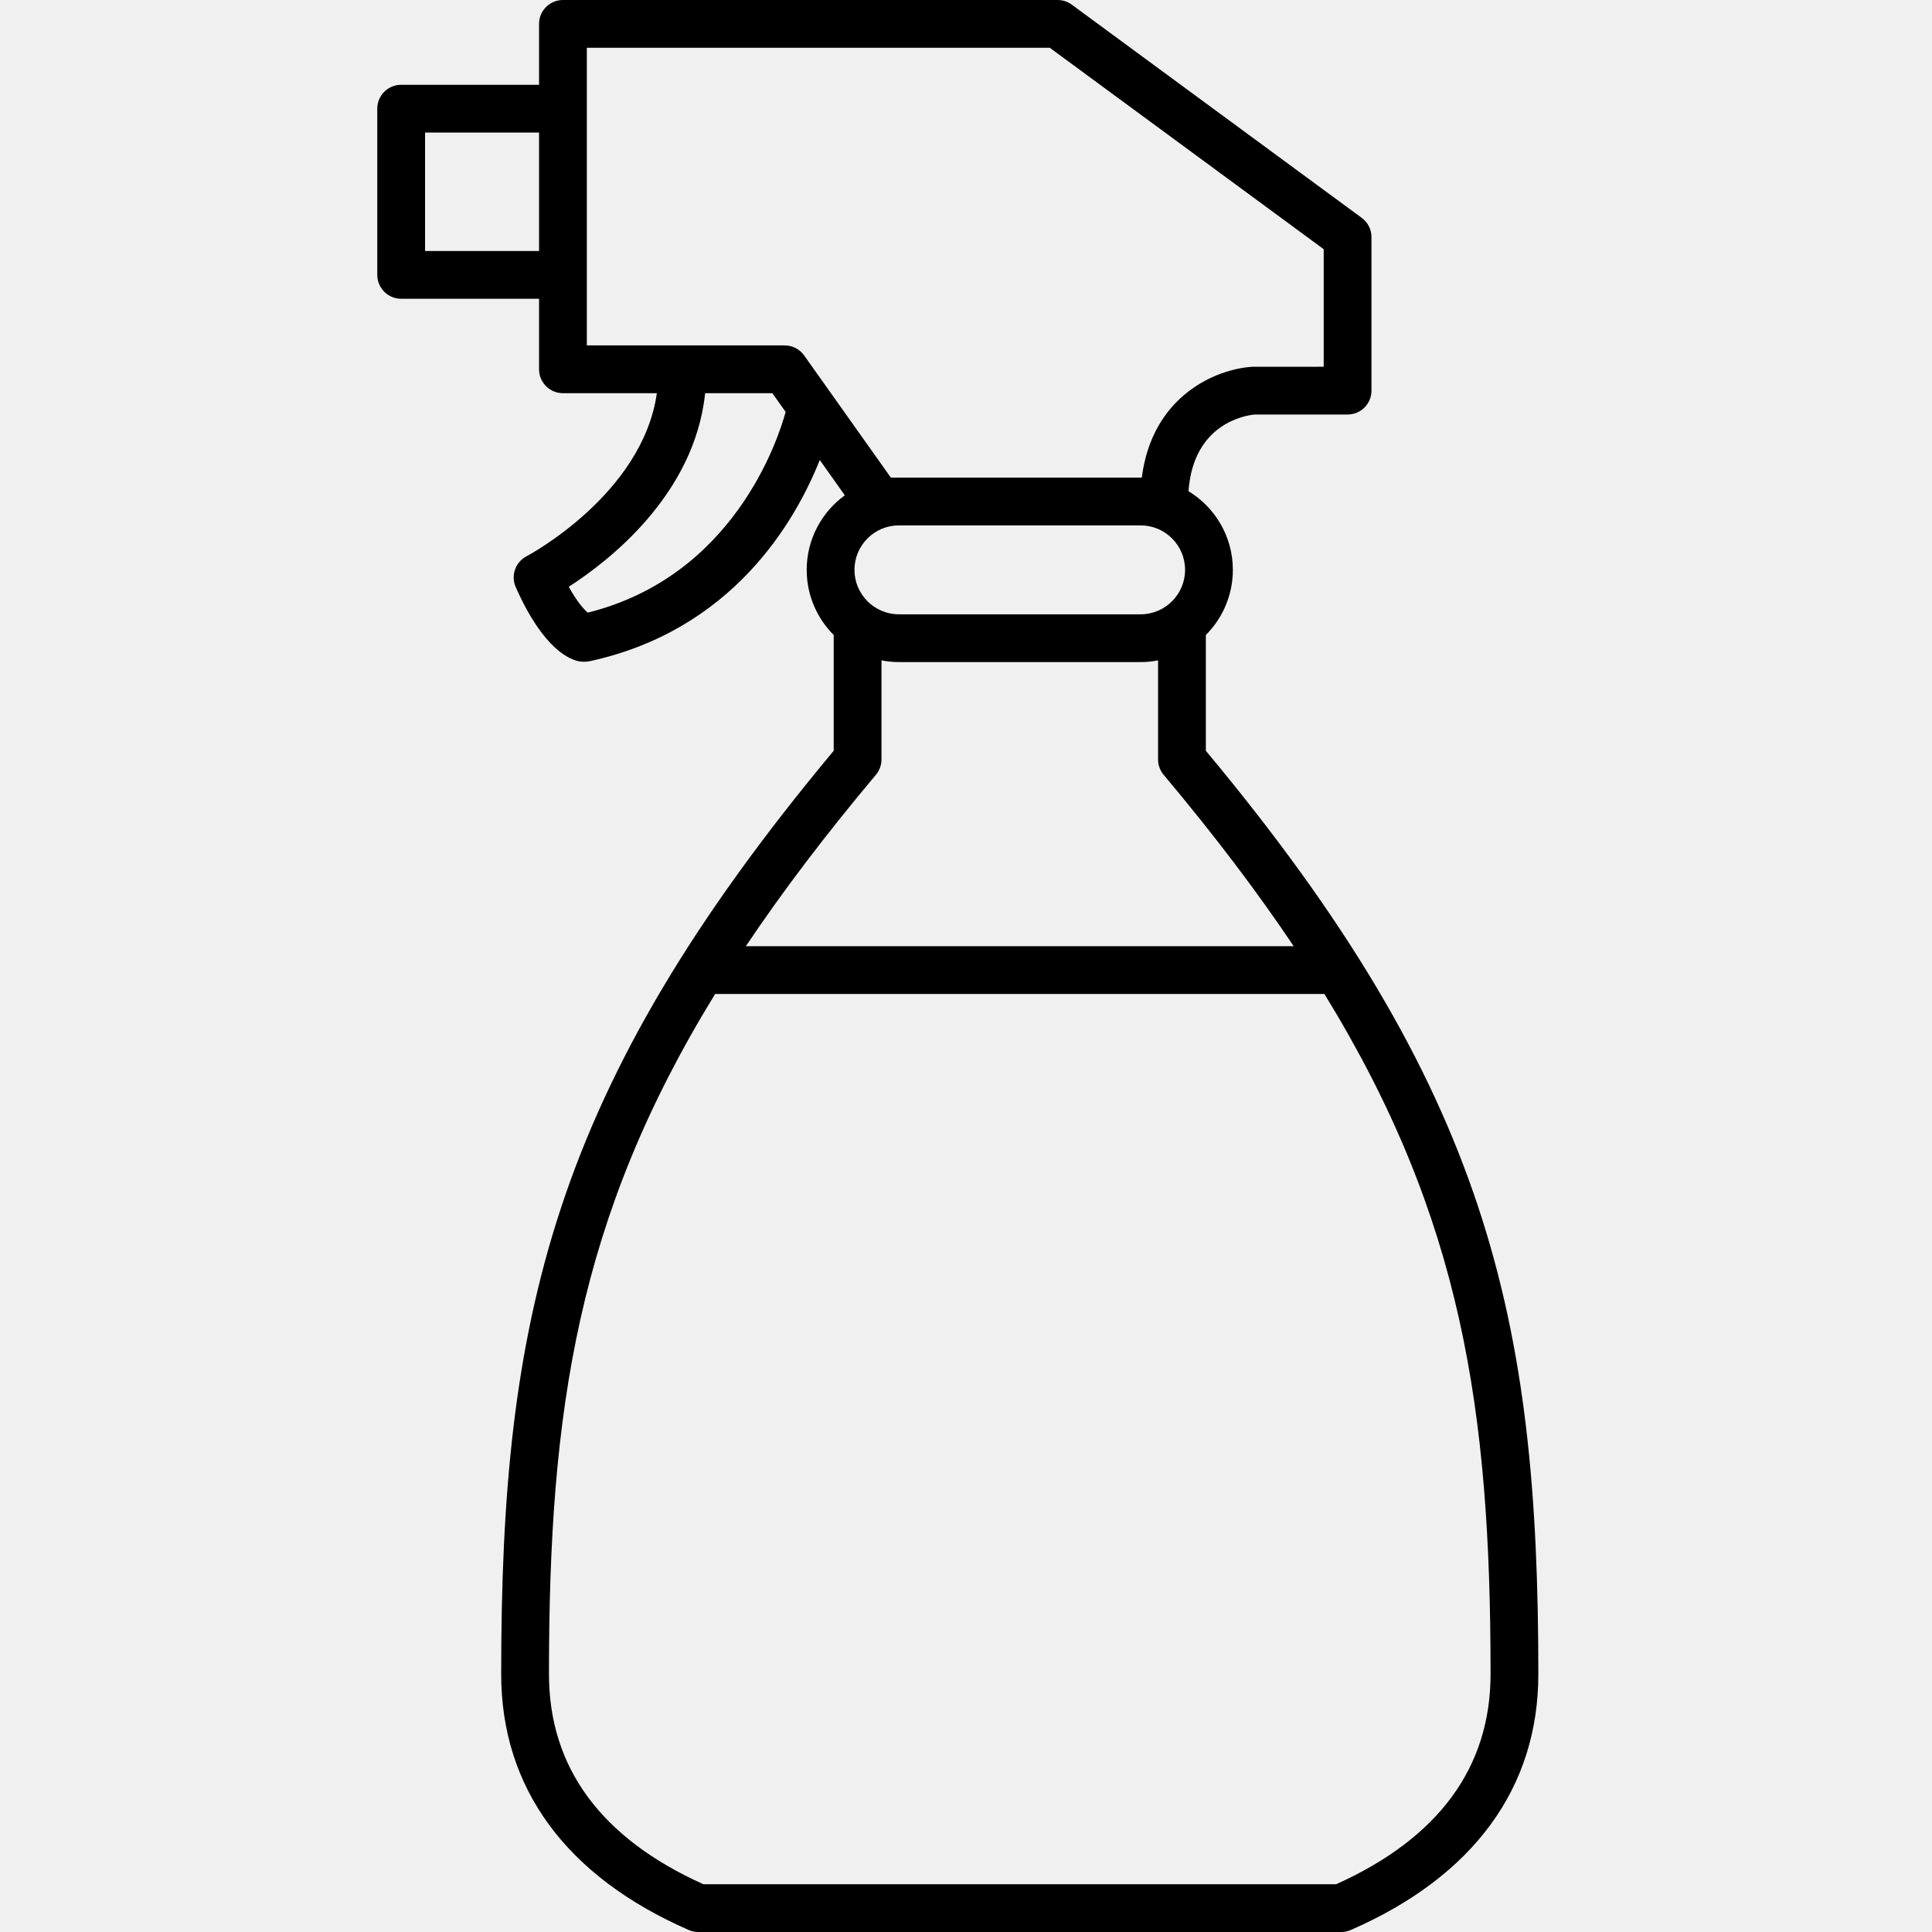
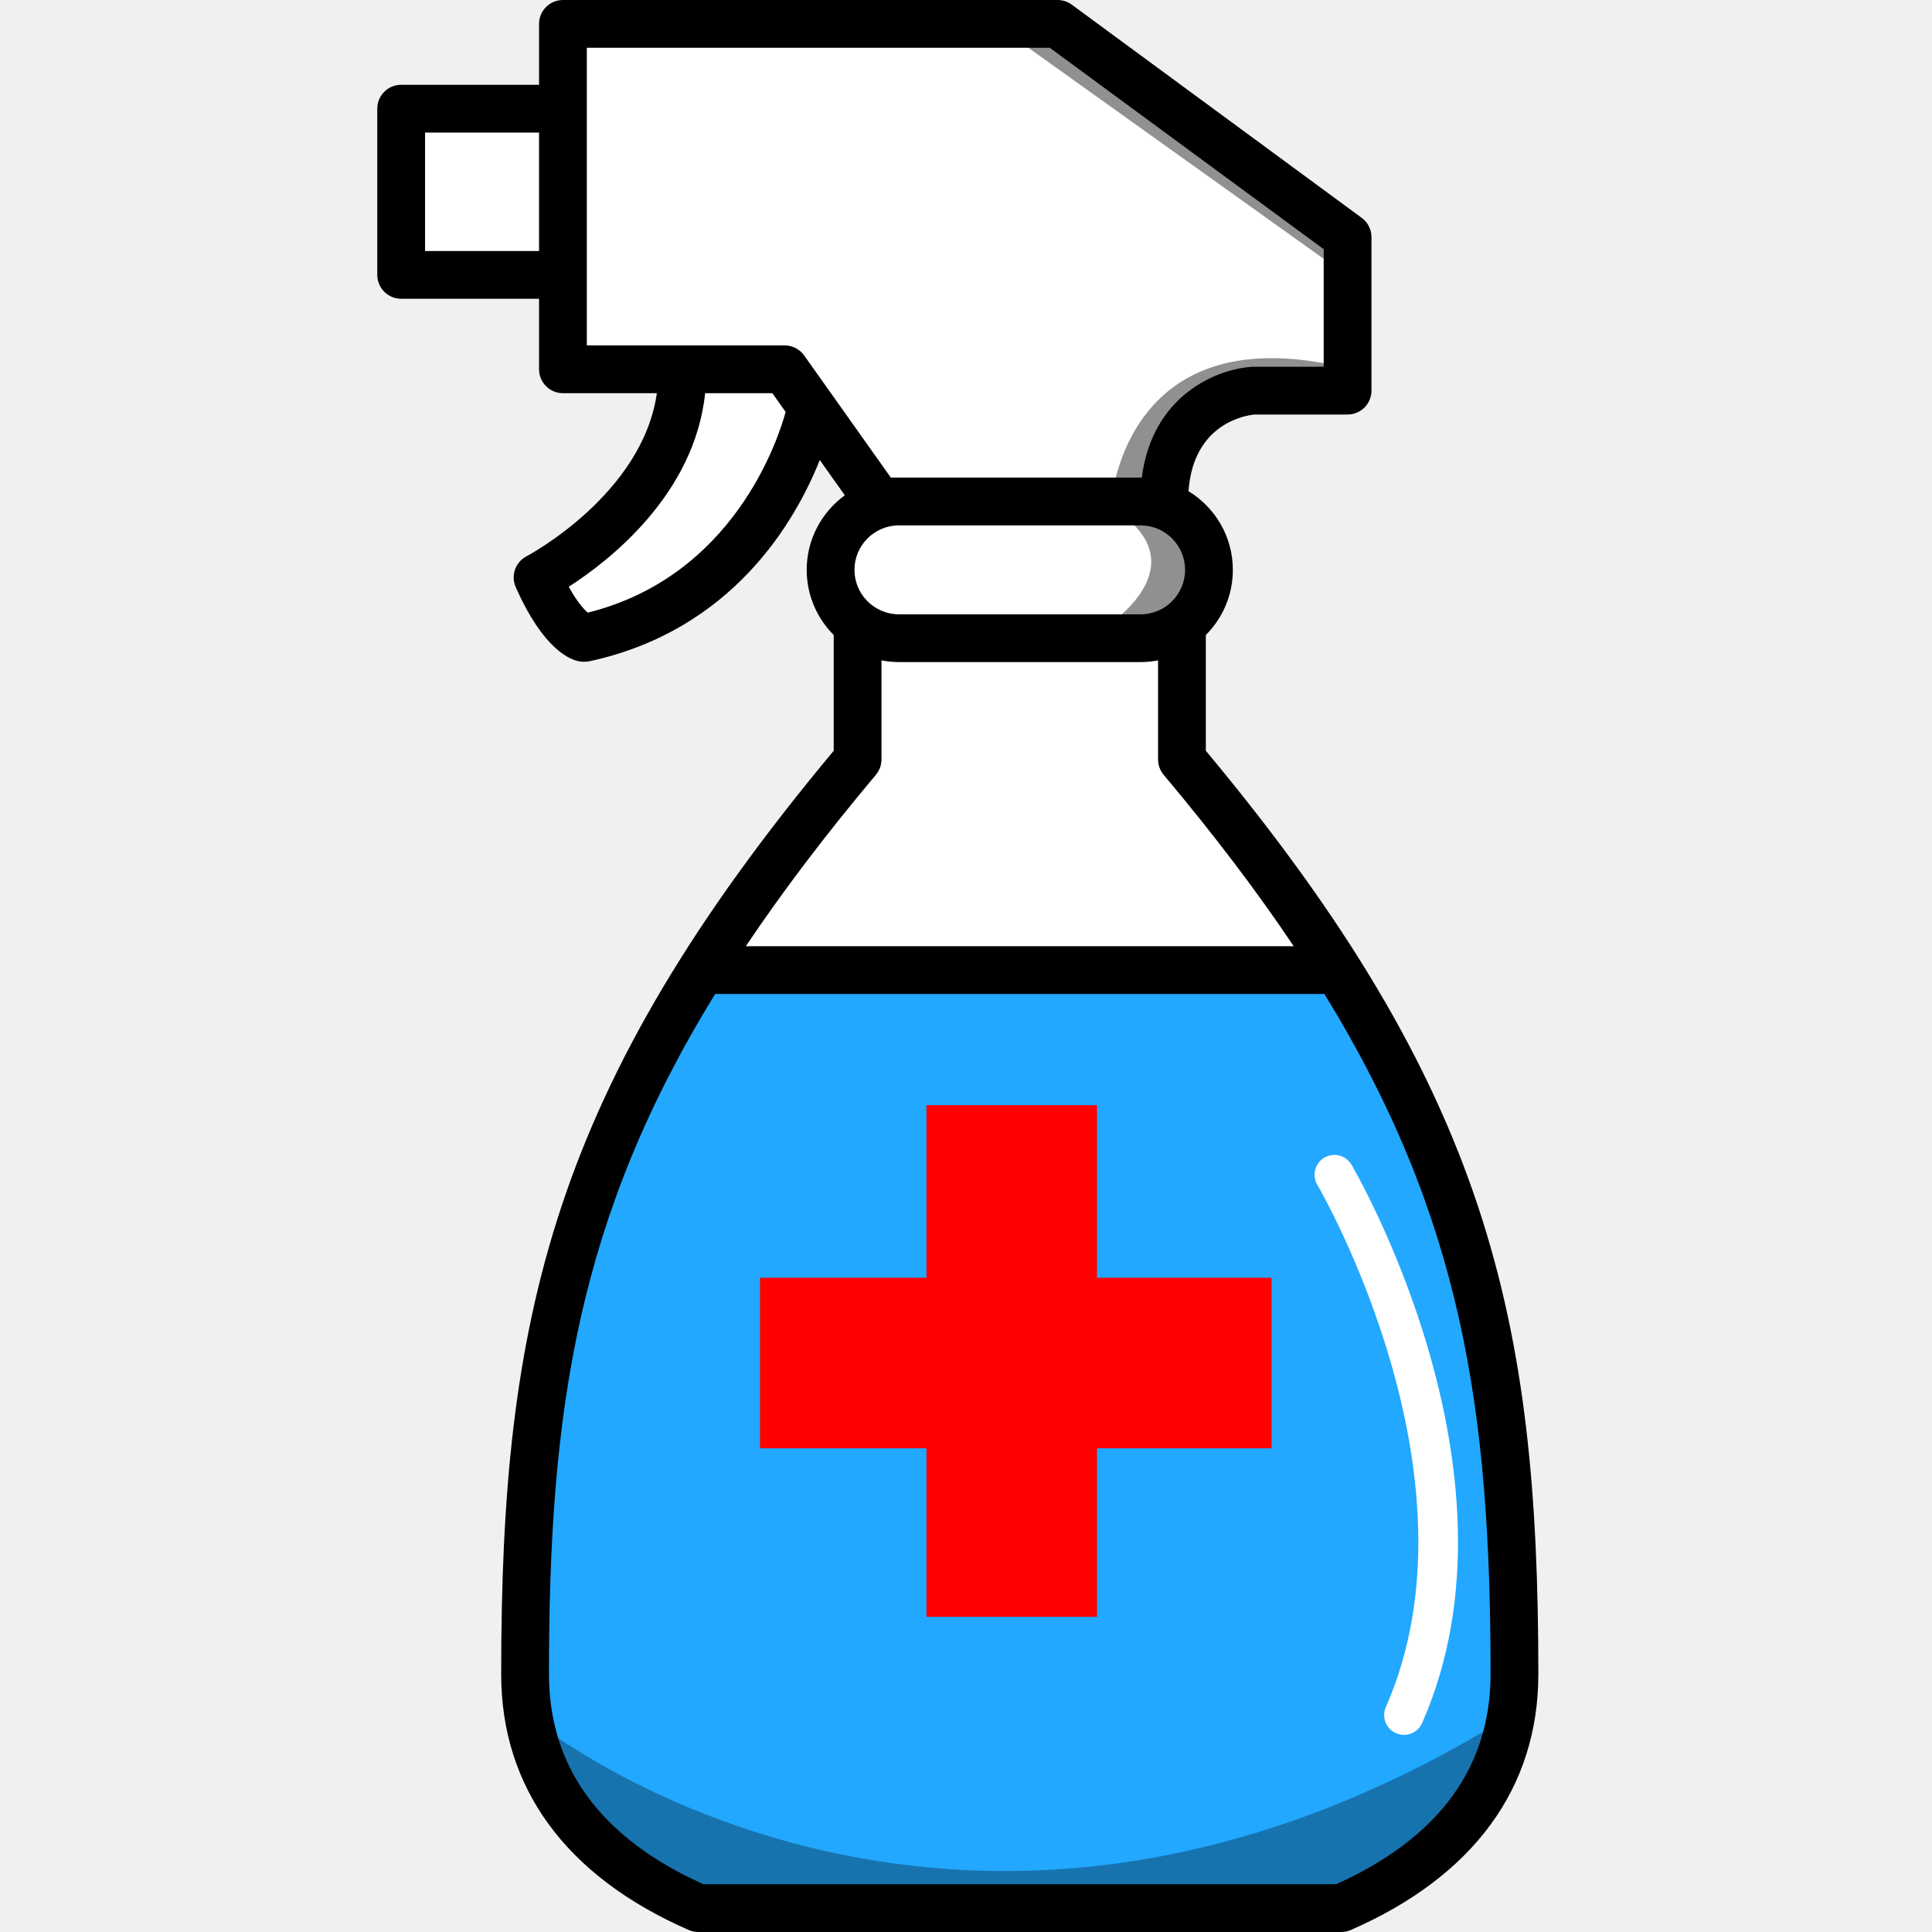
- <svg xmlns="http://www.w3.org/2000/svg" version="1.1" id="Capa_1" x="0px" y="0px" viewBox="0 0 404.405 404.405" style="enable-background:new 0 0 404.405 404.405;" xml:space="preserve">
-   <defs id="defs43" />
-   <path id="path5" d="m 252.406,157.15 0,-24.233 c 3.492,-3.495 5.654,-8.319 5.654,-13.638 0,-6.972 -3.729,-13.075 -9.283,-16.468 1.023,-14.308 12.117,-15.888 13.853,-16.044 l 19.445,0 c 2.762,0 5,-2.239 5,-5 l 0,-32.137 c 0,-1.59 -0.758,-3.086 -2.039,-4.028 l -60.695,-44.63 c -0.857,-0.632 -1.896,-0.972 -2.961,-0.972 l -103.546,0 c -2.762,0 -5,2.239 -5,5 l 0,12.747 -28.862,0 c -2.761,0 -5,2.239 -5,5 l 0,34.789 c 0,2.761 2.239,5 5,5 l 28.862,0 0,14.766 c 0,2.761 2.238,5 5,5 l 19.66,0 c -3.021,21.238 -27.008,33.997 -27.262,34.129 -2.349,1.213 -3.347,4.045 -2.278,6.463 5.797,13.119 11.448,15.329 13.62,15.59 0.568,0.068 1.433,0.016 1.78,-0.061 29.979,-6.474 43.104,-29.25 48.241,-42.133 l 5.242,7.386 c -4.826,3.513 -7.981,9.19 -7.981,15.602 0,5.319 2.163,10.143 5.654,13.639 l 0,24.233 c -59.148,70.939 -69.603,118.995 -69.603,193.26 0,23.828 13.575,42.355 39.258,53.576 0.632,0.276 1.313,0.419 2.002,0.419 l 134.58,0 c 0.689,0 1.371,-0.143 2.002,-0.419 25.682,-11.221 39.256,-29.748 39.256,-53.576 0,-74.265 -10.455,-122.321 -69.599,-193.26 z m -139.572,-104.614 -23.862,0 0,-24.789 23.862,0 0,24.789 z m 10.187,75.701 c -0.804,-0.703 -2.22,-2.244 -3.97,-5.416 8.377,-5.378 26.326,-19.261 28.546,-40.519 l 14.071,0 2.783,3.921 c -1.593,5.826 -10.896,34.423 -41.43,42.014 z m 45.307,-53.829 c -0.938,-1.321 -2.457,-2.106 -4.077,-2.106 l -41.417,0 0,-62.302 96.906,0 57.336,42.16 0,24.606 c 0,0 -14.83,0.003 -14.926,0.008 -7.44,0.435 -20.953,5.935 -23.152,23.199 l -52.525,0 -18.145,-25.565 z m 79.732,44.871 c 0,5.132 -4.176,9.307 -9.307,9.307 l -50.592,0 c -5.13,0 -9.305,-4.175 -9.305,-9.307 0,-5.131 4.175,-9.306 9.305,-9.306 l 50.592,0 c 5.131,0 9.307,4.174 9.307,9.306 z m -64.719,42.901 c 0.756,-0.9 1.17,-2.039 1.17,-3.215 l 0,-20.736 c 1.184,0.227 2.401,0.357 3.65,0.357 l 50.592,0 c 1.25,0 2.469,-0.129 3.652,-0.357 l 0,20.736 c 0,1.176 0.414,2.314 1.17,3.215 10.588,12.617 19.582,24.478 27.221,35.881 l -114.678,0 c 7.641,-11.403 16.634,-23.265 27.223,-35.881 z m 96.348,232.225 -132.462,0 c -21.446,-9.655 -32.318,-24.452 -32.318,-43.995 0,-55.246 5.983,-95.492 34.781,-142.35 l 127.536,0 c 28.797,46.857 34.779,87.104 34.779,142.35 0,19.543 -10.871,34.34 -32.316,43.995 z" />
+ <svg xmlns="http://www.w3.org/2000/svg" version="1.1" id="Capa_1" x="0px" y="0px" viewBox="0 0 404.405 404.405" style="enable-background:new 0 0 404.405 404.405;" xml:space="preserve" enable-background="new">
+   <defs id="defs43">
+     <filter style="color-interpolation-filters:sRGB" id="filter4195">
+       <feBlend mode="multiply" in2="BackgroundImage" id="feBlend4197" />
+     </filter>
+   </defs>
  <g id="g11" />
  <g id="g13" />
  <g id="g15" />
  <g id="g17" />
  <g id="g19" />
  <g id="g21" />
  <g id="g23" />
  <g id="g25" />
  <g id="g27" />
  <g id="g29" />
  <g id="g31" />
  <g id="g33" />
  <g id="g35" />
  <g id="g37" />
  <g id="g39" />
+   <g id="layer2">
+     <path style="fill:#ffffff;fill-rule:evenodd;stroke:none;stroke-width:1px;stroke-linecap:butt;stroke-linejoin:miter;stroke-opacity:1;fill-opacity:1" d="m 82.252,22.277 35.985,0 0,-17.136 101.101,0 65.973,43.696 -2.57,31.701 -27.417,0 -13.709,17.136 3.427,7.711 9.425,11.995 -7.711,16.279 0,25.704 30.844,37.699 29.131,53.978 10.281,56.548 -2.57,52.264 -15.422,31.701 -21.42,10.281 -131.089,-2.57 -33.415,-34.272 -3.427,-74.541 37.699,-87.393 32.558,-39.412 -1.714,-29.988 -5.141,-13.709 6.854,-14.565 -1.714,-11.138 -10.281,-1.714 -17.136,23.99 -25.704,17.993 -14.565,-14.565 21.42,-13.709 11.138,-22.277 -15.422,-7.711 -11.138,0.857 0,-18.849 -34.272,-1.714 z" id="path4185" />
+     <path style="fill:#22a8ff;fill-rule:evenodd;stroke:none;stroke-width:1px;stroke-linecap:butt;stroke-linejoin:miter;stroke-opacity:1;fill-opacity:1" d="m 151.461,201.751 126.015,1.515 17.569,27.869 16.358,49.073 5.453,79.971 -5.453,17.569 -32.715,25.445 -134.497,-4.847 -33.927,-30.898 3.635,-80.577 21.81,-69.672 z" id="path4188" />
+     <path style="fill:none;fill-rule:evenodd;stroke:#ffffff;stroke-width:8.3;stroke-linecap:round;stroke-linejoin:round;stroke-miterlimit:4;stroke-dasharray:none;stroke-opacity:1" d="m 279.314,245.899 c 0,0 36.842,62.546 14.565,113.096" id="path4190" />
+   </g>
+   <g id="layer3" style="filter:url(#filter4195);opacity:0.473">
+     <path style="enable-background:new 0 0 404.405 404.405;fill:#141515;fill-rule:evenodd;stroke:none;stroke-width:1px;stroke-linecap:butt;stroke-linejoin:miter;stroke-opacity:1;fill-opacity:1;opacity:0.725" d="m 111.383,359.852 c 0,0 86.964,71.542 203.488,0 l -5.998,18.421 -28.702,22.705 -137.943,-0.857 -29.131,-25.275 z" id="path4192" />
+     <path style="fill:#141515;fill-rule:evenodd;stroke:none;stroke-width:1px;stroke-linecap:butt;stroke-linejoin:miter;stroke-opacity:1;fill-opacity:1" d="m 232.492,130.413 c 0,0 19.084,-12.723 0,-24.234 0,0 1.969,-40.137 48.316,-29.383 l -3.029,-22.113 -65.723,-46.971 12.423,0.857 57.833,41.983 1.714,31.701 -28.702,0 -8.14,9.425 -3.427,14.137 8.996,11.995 -1.714,14.137 z" id="path4207" />
+   </g>
+   <g id="layer1">
+     <path style="opacity:1;fill:#ff0000;fill-opacity:1;fill-rule:nonzero;stroke:none;stroke-width:0.3;stroke-linecap:round;stroke-linejoin:round;stroke-miterlimit:4;stroke-dasharray:none;stroke-dashoffset:0;stroke-opacity:1" d="m 193.924,231.336 0,36.123 -34.849,0 0,35.7 34.849,0 0,35.275 35.7,0 0,-35.275 36.549,0 0,-35.7 -36.549,0 0,-36.123 -35.7,0 z" id="rect4152" />
+     <path style="enable-background:new 0 0 404.405 404.405" id="path5" d="m 252.406,157.15 0,-24.233 c 3.492,-3.495 5.654,-8.319 5.654,-13.638 0,-6.972 -3.729,-13.075 -9.283,-16.468 1.023,-14.308 12.117,-15.888 13.853,-16.044 l 19.445,0 c 2.762,0 5,-2.239 5,-5 l 0,-32.137 c 0,-1.59 -0.758,-3.086 -2.039,-4.028 l -60.695,-44.63 c -0.857,-0.632 -1.896,-0.972 -2.961,-0.972 l -103.546,0 c -2.762,0 -5,2.239 -5,5 l 0,12.747 -28.862,0 c -2.761,0 -5,2.239 -5,5 l 0,34.789 c 0,2.761 2.239,5 5,5 l 28.862,0 0,14.766 c 0,2.761 2.238,5 5,5 l 19.66,0 c -3.021,21.238 -27.008,33.997 -27.262,34.129 -2.349,1.213 -3.347,4.045 -2.278,6.463 5.797,13.119 11.448,15.329 13.62,15.59 0.568,0.068 1.433,0.016 1.78,-0.061 29.979,-6.474 43.104,-29.25 48.241,-42.133 l 5.242,7.386 c -4.826,3.513 -7.981,9.19 -7.981,15.602 0,5.319 2.163,10.143 5.654,13.639 l 0,24.233 c -59.148,70.939 -69.603,118.995 -69.603,193.26 0,23.828 13.575,42.355 39.258,53.576 0.632,0.276 1.313,0.419 2.002,0.419 l 134.58,0 c 0.689,0 1.371,-0.143 2.002,-0.419 25.682,-11.221 39.256,-29.748 39.256,-53.576 0,-74.265 -10.455,-122.321 -69.599,-193.26 z m -139.572,-104.614 -23.862,0 0,-24.789 23.862,0 0,24.789 z m 10.187,75.701 c -0.804,-0.703 -2.22,-2.244 -3.97,-5.416 8.377,-5.378 26.326,-19.261 28.546,-40.519 l 14.071,0 2.783,3.921 c -1.593,5.826 -10.896,34.423 -41.43,42.014 z m 45.307,-53.829 c -0.938,-1.321 -2.457,-2.106 -4.077,-2.106 l -41.417,0 0,-62.302 96.906,0 57.336,42.16 0,24.606 c 0,0 -14.83,0.003 -14.926,0.008 -7.44,0.435 -20.953,5.935 -23.152,23.199 l -52.525,0 -18.145,-25.565 z m 79.732,44.871 c 0,5.132 -4.176,9.307 -9.307,9.307 l -50.592,0 c -5.13,0 -9.305,-4.175 -9.305,-9.307 0,-5.131 4.175,-9.306 9.305,-9.306 l 50.592,0 c 5.131,0 9.307,4.174 9.307,9.306 z m -64.719,42.901 c 0.756,-0.9 1.17,-2.039 1.17,-3.215 l 0,-20.736 c 1.184,0.227 2.401,0.357 3.65,0.357 l 50.592,0 c 1.25,0 2.469,-0.129 3.652,-0.357 l 0,20.736 c 0,1.176 0.414,2.314 1.17,3.215 10.588,12.617 19.582,24.478 27.221,35.881 l -114.678,0 c 7.641,-11.403 16.634,-23.265 27.223,-35.881 z m 96.348,232.225 -132.462,0 c -21.446,-9.655 -32.318,-24.452 -32.318,-43.995 0,-55.246 5.983,-95.492 34.781,-142.35 l 127.536,0 c 28.797,46.857 34.779,87.104 34.779,142.35 0,19.543 -10.871,34.34 -32.316,43.995 z" />
+   </g>
</svg>
